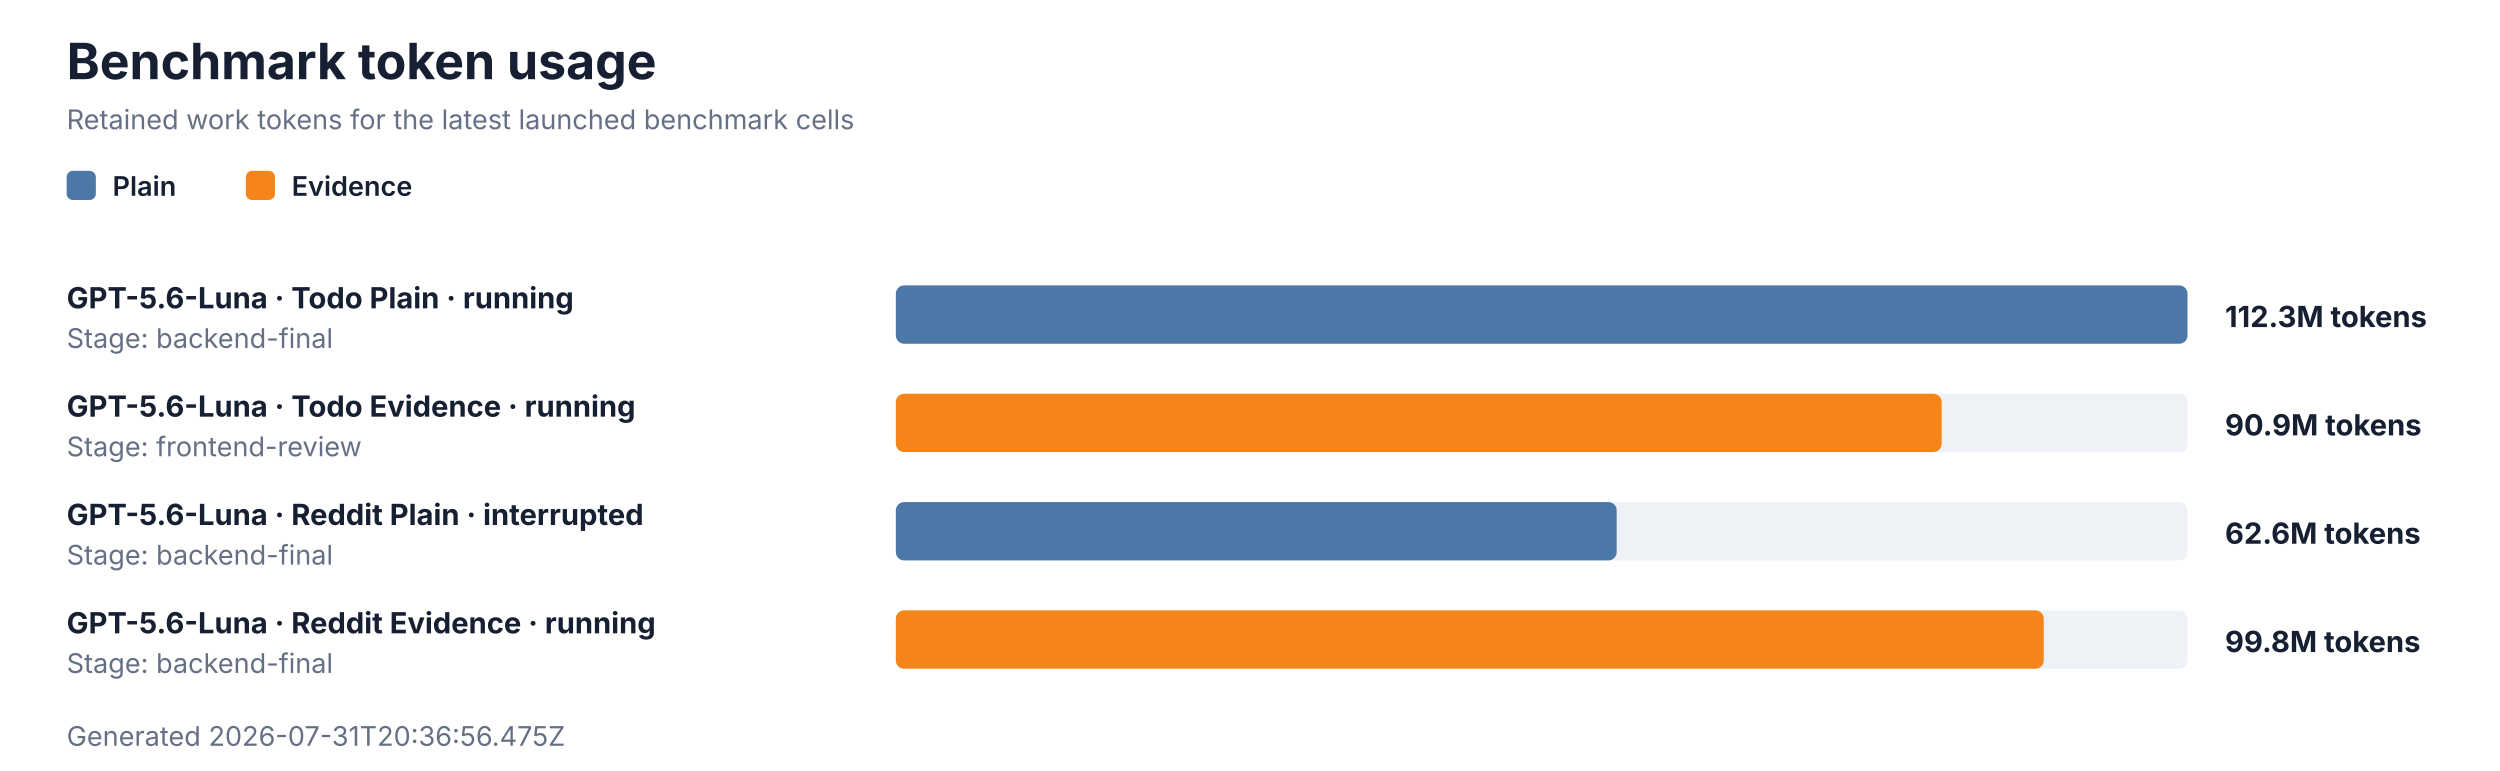
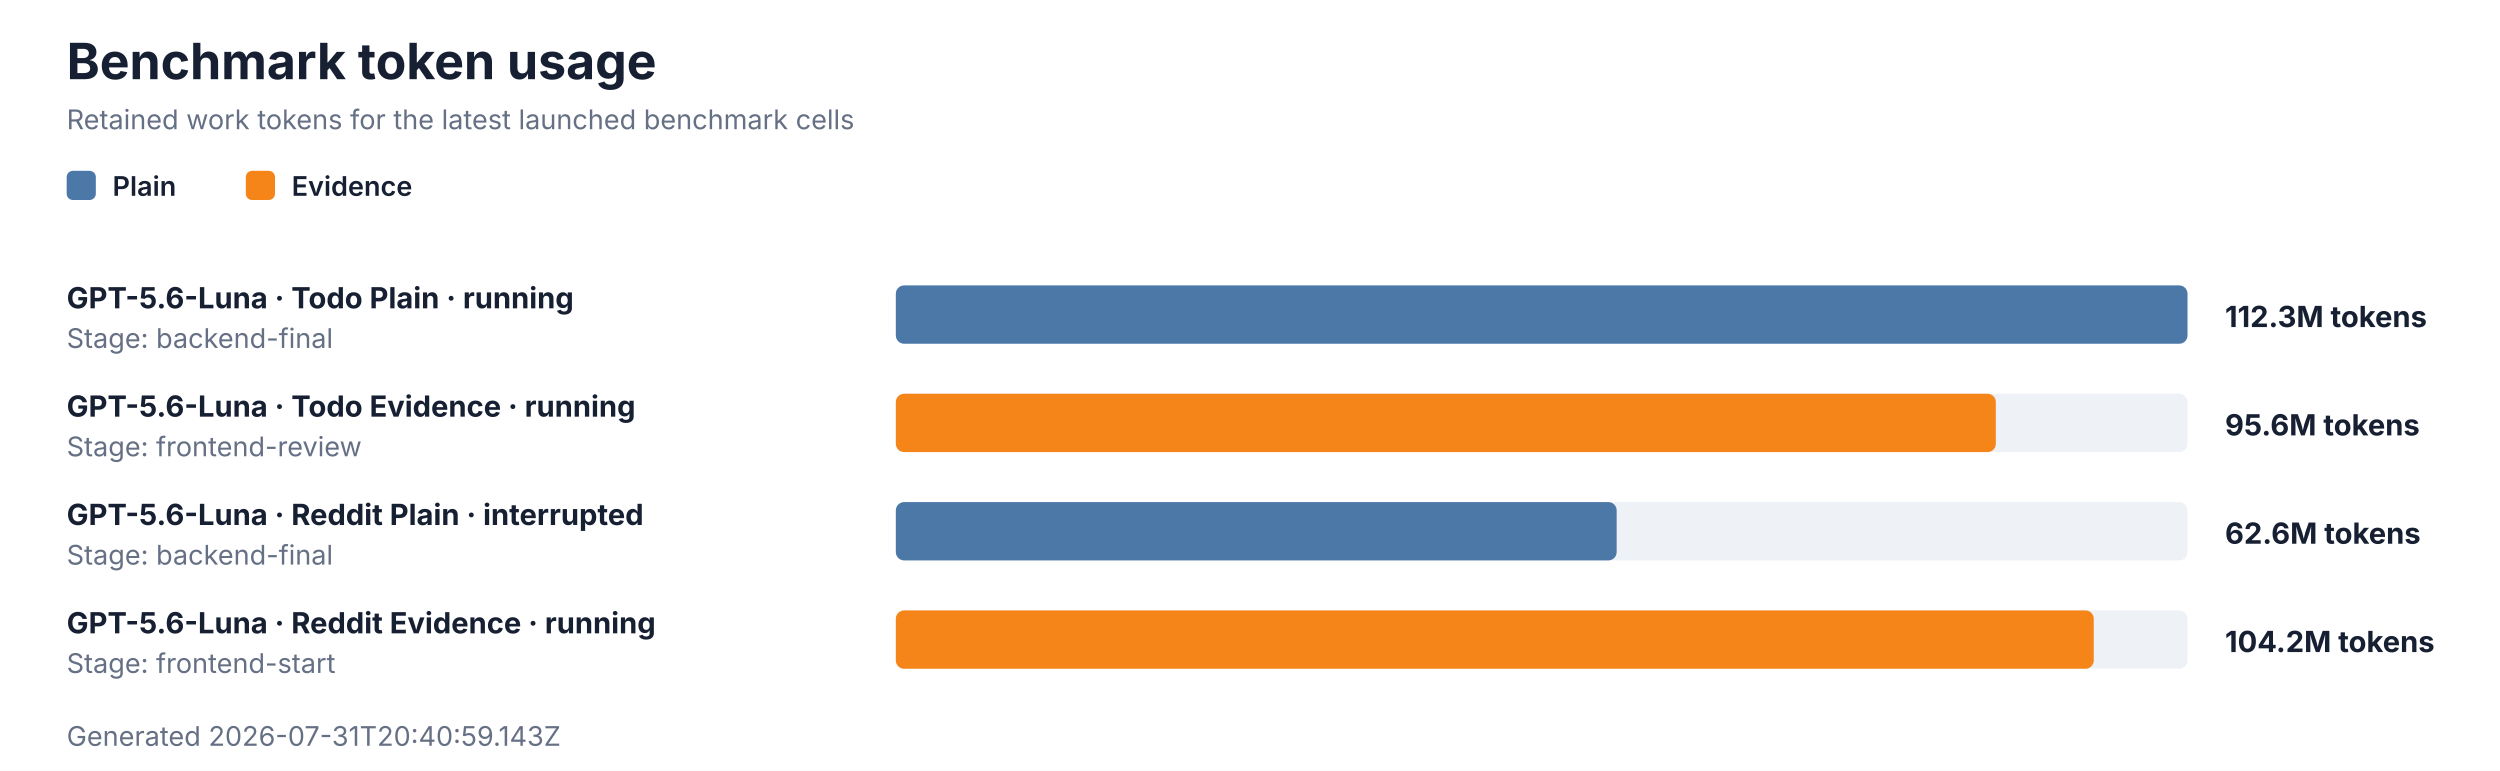
<svg xmlns="http://www.w3.org/2000/svg" role="img" aria-labelledby="title description" viewBox="0 0 1200 370" width="1200" height="370">
  <style>
  text { font-family: Inter, ui-sans-serif, system-ui, -apple-system, BlinkMacSystemFont, 'Segoe UI', sans-serif; fill: #172033; }
  .title { font-size: 24px; font-weight: 700; }
  .subtitle, .stage, .generated { font-size: 13px; fill: #667085; }
  .label { font-size: 14px; font-weight: 650; }
  .value { font-size: 14px; font-weight: 700; }
  .legend { font-size: 13px; font-weight: 600; }
  .empty { font-size: 15px; fill: #667085; }
  .track { fill: #eef1f6; }
</style>
  <rect width="1200" height="370" fill="#ffffff" />
  <text x="32" y="38" class="title">Benchmark token usage</text>
  <text x="32" y="62" class="subtitle">Retained work tokens for the latest launched benchmark cells</text>
  <rect x="32" y="82" width="14" height="14" rx="3" fill="#4c78a8" />
  <text x="54" y="94" class="legend">Plain</text>
  <rect x="118" y="82" width="14" height="14" rx="3" fill="#f58518" />
  <text x="140" y="94" class="legend">Evidence</text>
  <text x="32" y="148" class="label">GPT-5.6-Luna · Todo Plain · running</text>
  <text x="32" y="167" class="stage">Stage: backend-final</text>
  <rect x="430" y="137" width="620" height="28" rx="4" class="track" />
  <rect x="430" y="137" width="620" height="28" rx="4" fill="#4c78a8" />
  <text x="1068" y="157" class="value">112.3M tokens</text>
  <text x="32" y="200" class="label">GPT-5.6-Luna · Todo Evidence · running</text>
  <text x="32" y="219" class="stage">Stage: frontend-review</text>
  <rect x="430" y="189" width="620" height="28" rx="4" class="track" />
-   <rect x="430" y="189" width="502" height="28" rx="4" fill="#f58518" />
-   <text x="1068" y="209" class="value">90.9M tokens</text>
+   <rect x="430" y="189" width="528" height="28" rx="4" fill="#f58518" />
+   <text x="1068" y="209" class="value">95.6M tokens</text>
  <text x="32" y="252" class="label">GPT-5.6-Luna · Reddit Plain · interrupted</text>
  <text x="32" y="271" class="stage">Stage: backend-final</text>
  <rect x="430" y="241" width="620" height="28" rx="4" class="track" />
  <rect x="430" y="241" width="346" height="28" rx="4" fill="#4c78a8" />
  <text x="1068" y="261" class="value">62.6M tokens</text>
  <text x="32" y="304" class="label">GPT-5.6-Luna · Reddit Evidence · running</text>
-   <text x="32" y="323" class="stage">Stage: backend-final</text>
+   <text x="32" y="323" class="stage">Stage: frontend-start</text>
  <rect x="430" y="293" width="620" height="28" rx="4" class="track" />
-   <rect x="430" y="293" width="551" height="28" rx="4" fill="#f58518" />
-   <text x="1068" y="313" class="value">99.8M tokens</text>
-   <text x="32" y="358" class="generated">Generated 2026-07-31T20:36:56.475Z</text>
+   <rect x="430" y="293" width="575" height="28" rx="4" fill="#f58518" />
+   <text x="1068" y="313" class="value">104.2M tokens</text>
+   <text x="32" y="358" class="generated">Generated 2026-07-31T20:40:59.143Z</text>
</svg>
